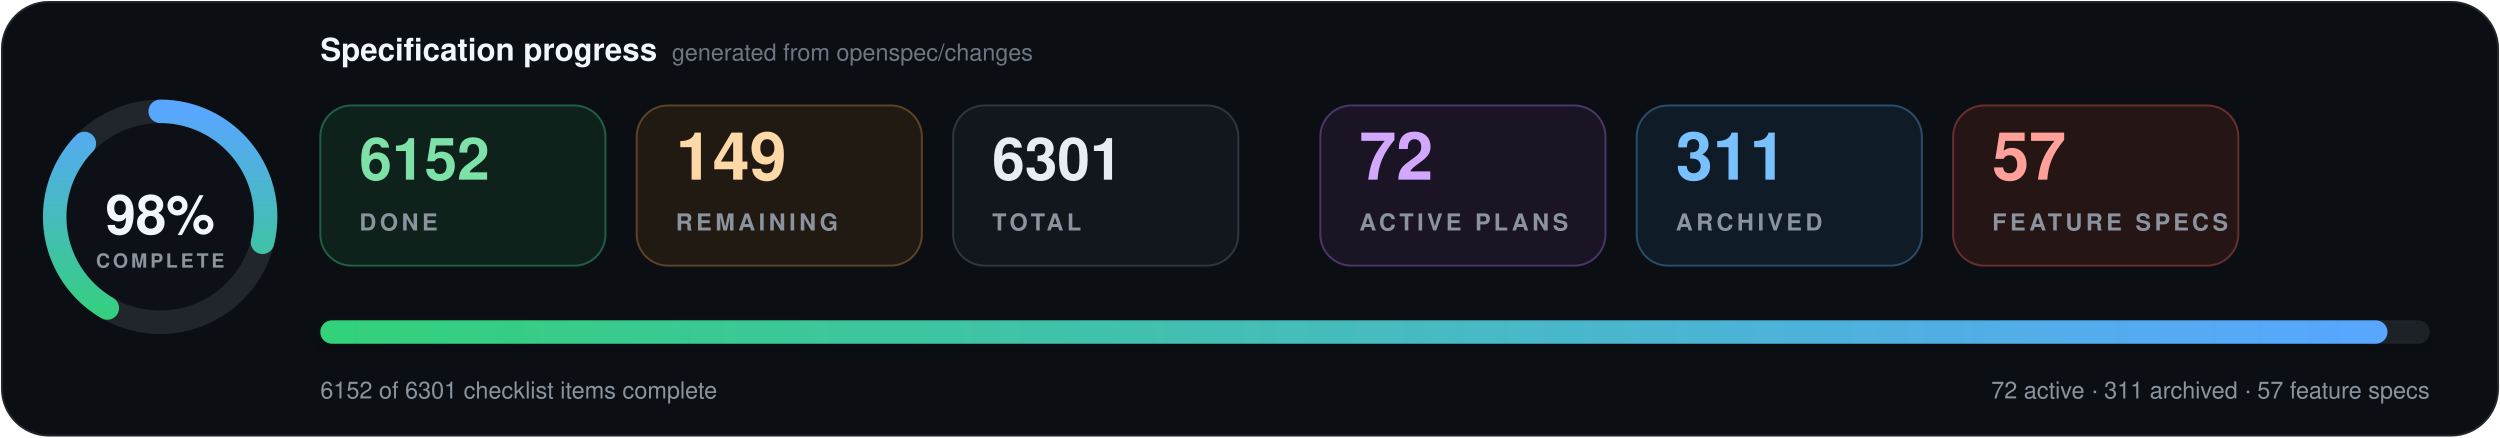
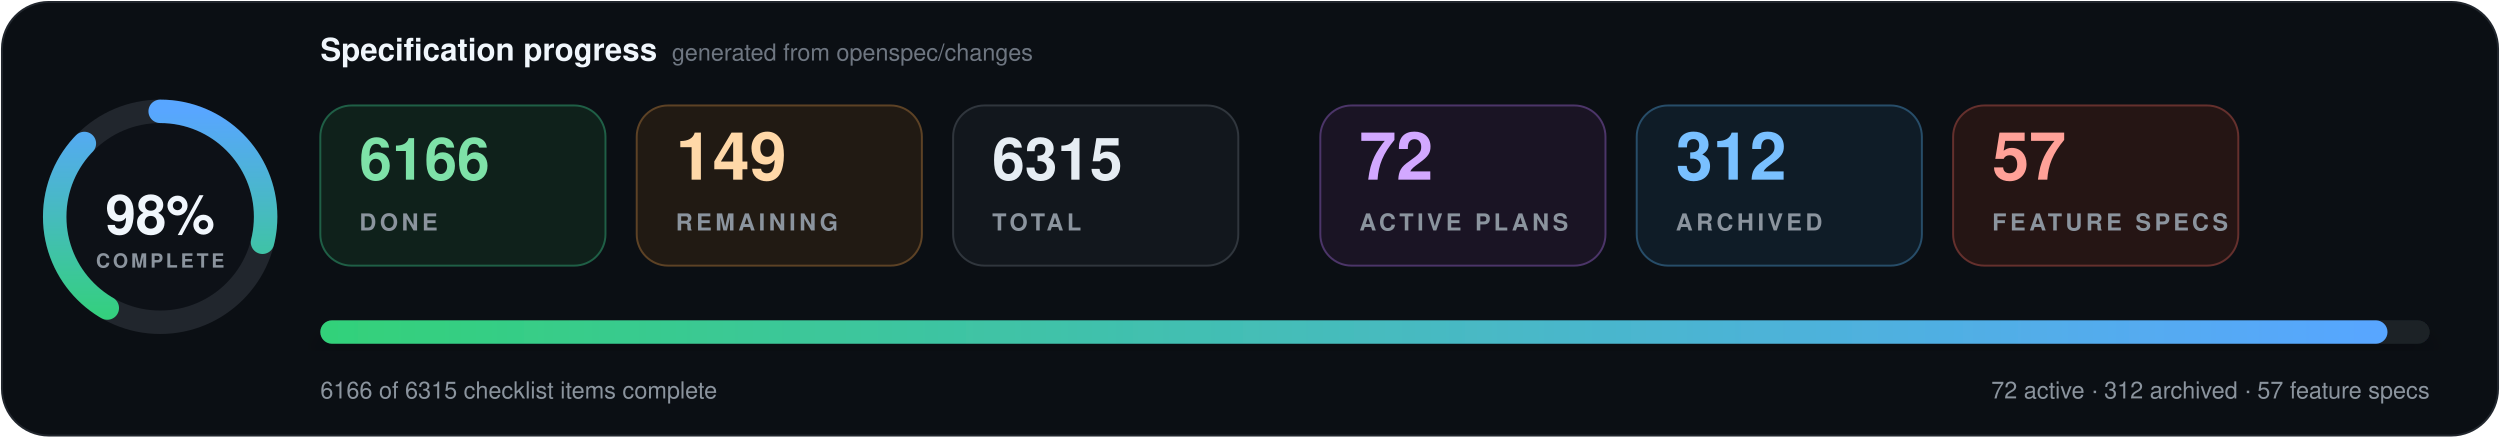
- <svg xmlns="http://www.w3.org/2000/svg" data-cache-version="1794997341" width="1280" height="224" viewBox="0 0 1280 224" role="img" aria-labelledby="title description" font-family="system-ui, -apple-system, BlinkMacSystemFont, 'Segoe UI', Helvetica, Arial, sans-serif" font-variant-numeric="tabular-nums">
+ <svg xmlns="http://www.w3.org/2000/svg" data-cache-version="1795000926" width="1280" height="224" viewBox="0 0 1280 224" role="img" aria-labelledby="title description" font-family="system-ui, -apple-system, BlinkMacSystemFont, 'Segoe UI', Helvetica, Arial, sans-serif" font-variant-numeric="tabular-nums">
  <defs>
    <linearGradient id="progress" x1="0" x2="1">
      <stop offset="0" stop-color="#33d17a" />
      <stop offset="1" stop-color="#58a6ff" />
    </linearGradient>
    <filter id="shadow" x="-10%" y="-20%" width="120%" height="150%">
      <feDropShadow dx="0" dy="7" stdDeviation="9" flood-color="#000" flood-opacity=".28" />
    </filter>
  </defs>
  <rect x="1" y="1" width="1278" height="222" rx="24" fill="#0b0f14" stroke="#21262d" />
  <g transform="translate(82 111)">
    <circle r="54" fill="#0d1117" stroke="#21262d" stroke-width="12" />
    <circle r="54" fill="none" stroke="url(#progress)" stroke-width="12" stroke-linecap="round" pathLength="100" stroke-dasharray="98 100" transform="rotate(-90)" />
    <text y="-1" text-anchor="middle" dominant-baseline="middle" fill="#f0f6fc" font-size="28" font-weight="800">98%</text>
    <text y="26" text-anchor="middle" fill="#8b949e" font-size="10" font-weight="700" letter-spacing="1.5">COMPLETE</text>
  </g>
  <text x="164" y="31" fill="#f0f6fc" font-size="16" font-weight="750">Specification progress</text>
  <text x="344" y="31" fill="#6e7681" font-size="12">generated from openspec/changes</text>
  <g transform="translate(164 54)">
    <rect width="146" height="82" rx="16" fill="#0f211b" stroke="#1f5f46" />
-     <text x="20" y="38" fill="#7ee2a8" font-size="30" font-weight="750">6152</text>
+     <text x="20" y="38" fill="#7ee2a8" font-size="30" font-weight="750">6166</text>
    <text x="20" y="64" fill="#8b949e" font-size="12" font-weight="700" letter-spacing="1.8">DONE</text>
  </g>
  <g transform="translate(326 54)">
    <rect width="146" height="82" rx="16" fill="#211a13" stroke="#5d4225" />
    <text x="20" y="38" fill="#ffd8a8" font-size="34" font-weight="750">149</text>
    <text x="20" y="64" fill="#8b949e" font-size="12" font-weight="700" letter-spacing="1.8">REMAINING</text>
  </g>
  <g transform="translate(488 54)">
    <rect width="146" height="82" rx="16" fill="#12171d" stroke="#30363d" />
-     <text x="20" y="38" fill="#e6edf3" font-size="30" font-weight="750">6301</text>
+     <text x="20" y="38" fill="#e6edf3" font-size="30" font-weight="750">6315</text>
    <text x="20" y="64" fill="#8b949e" font-size="12" font-weight="700" letter-spacing="1.8">TOTAL</text>
  </g>
  <g transform="translate(676 54)">
    <rect width="146" height="82" rx="16" fill="#1a1424" stroke="#4c3569" />
    <text x="20" y="38" fill="#d2a8ff" font-size="34" font-weight="750">72</text>
    <text x="20" y="64" fill="#8b949e" font-size="12" font-weight="700" letter-spacing="1.8">ACTIVE PLANS</text>
  </g>
  <g transform="translate(838 54)">
    <rect width="146" height="82" rx="16" fill="#0f1c27" stroke="#274d69" />
-     <text x="20" y="38" fill="#79c0ff" font-size="34" font-weight="750">311</text>
+     <text x="20" y="38" fill="#79c0ff" font-size="34" font-weight="750">312</text>
    <text x="20" y="64" fill="#8b949e" font-size="12" font-weight="700" letter-spacing="1.8">ARCHIVED</text>
  </g>
  <g transform="translate(1000 54)">
    <rect width="146" height="82" rx="16" fill="#251514" stroke="#65302d" />
    <text x="20" y="38" fill="#ffa198" font-size="34" font-weight="750">57</text>
    <text x="20" y="64" fill="#8b949e" font-size="12" font-weight="700" letter-spacing="1.8">FEATURE SPECS</text>
  </g>
  <g filter="url(#shadow)">
    <rect x="164" y="164" width="1080" height="12" rx="6" fill="#1b2128" />
    <rect x="164" y="164" width="1058.4" height="12" rx="6" fill="url(#progress)" />
  </g>
-   <text x="164" y="204" fill="#8b949e" font-size="12">6152 of 6301 checklist items complete</text>
-   <text x="1244" y="204" text-anchor="end" fill="#8b949e" font-size="12">72 active · 311 archived · 57 feature specs</text>
+   <text x="164" y="204" fill="#8b949e" font-size="12">6166 of 6315 checklist items complete</text>
+   <text x="1244" y="204" text-anchor="end" fill="#8b949e" font-size="12">72 active · 312 archived · 57 feature specs</text>
</svg>
